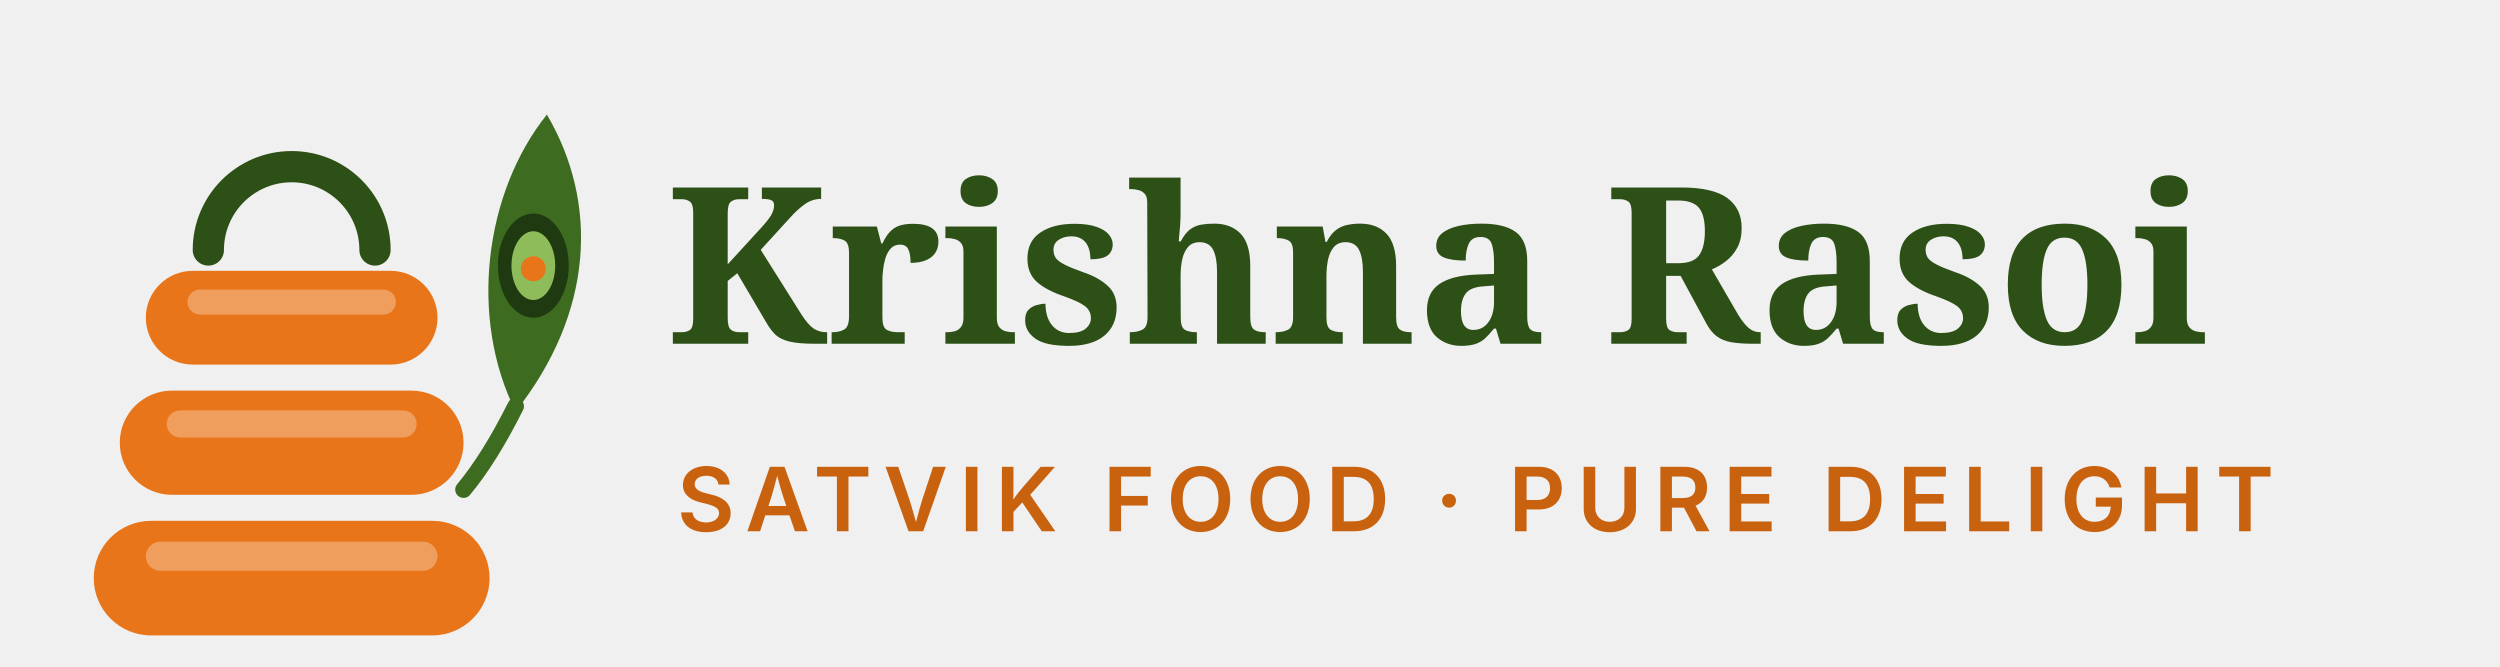
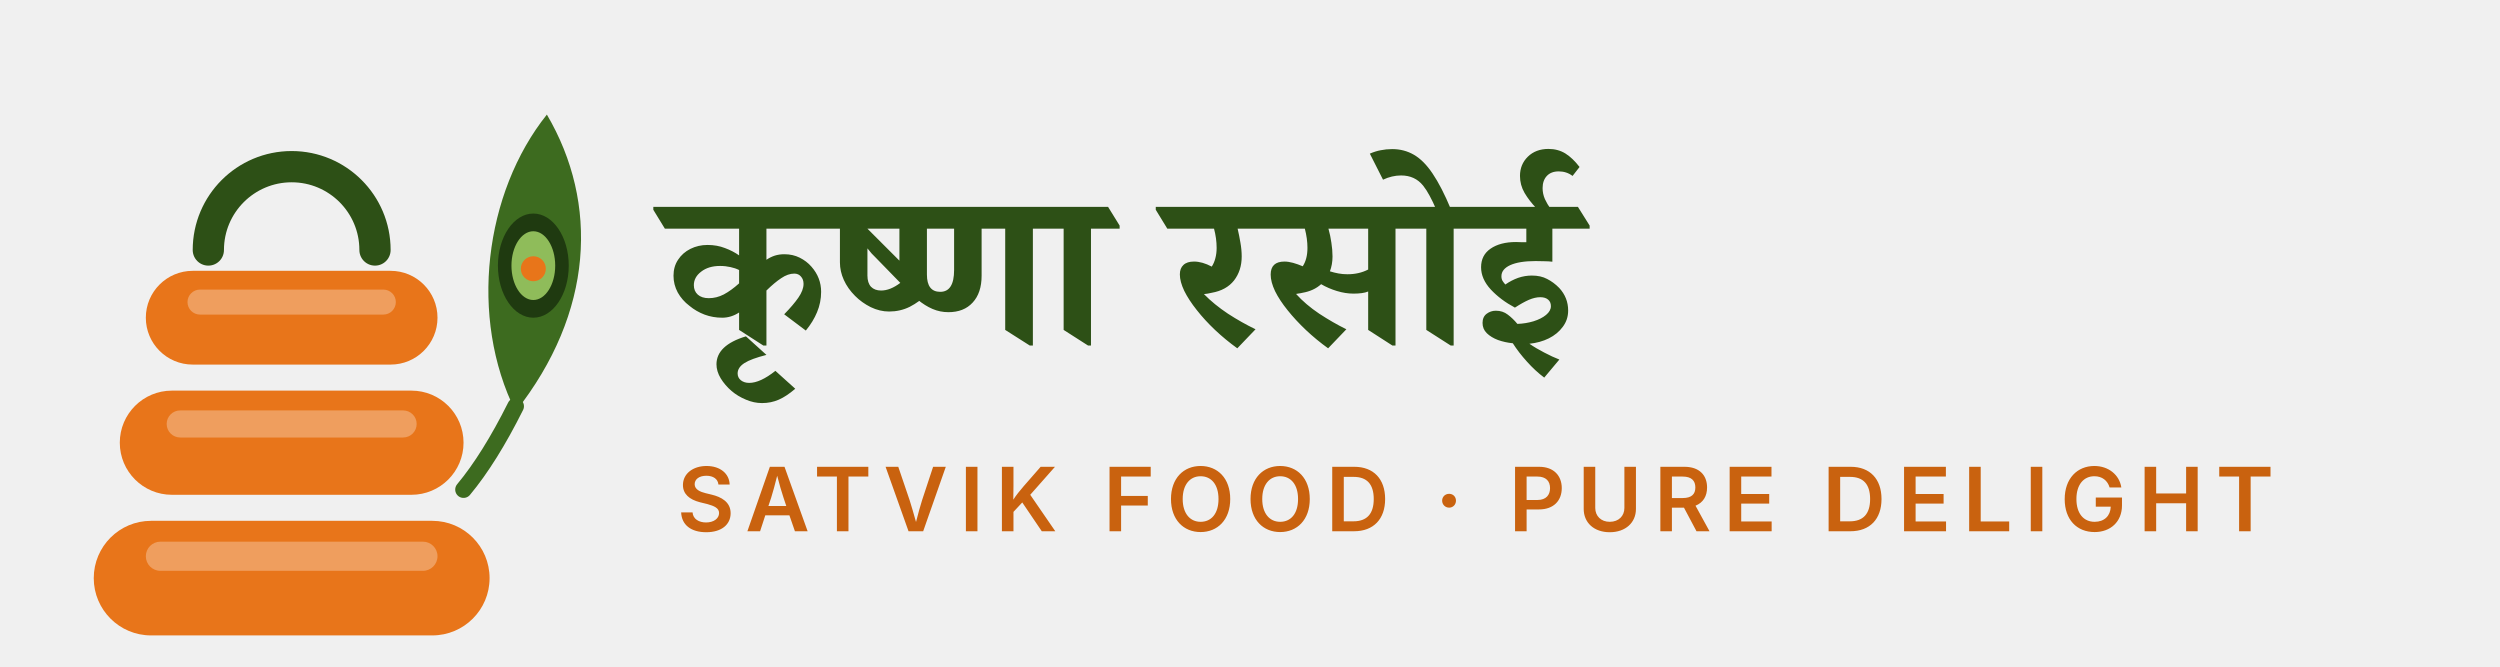
- <svg xmlns="http://www.w3.org/2000/svg" viewBox="0 0 240 64" role="img" aria-label="Krishna Rasoi — Satvik Food, Pure Delight">
+ <svg xmlns="http://www.w3.org/2000/svg" viewBox="0 0 240 64" role="img" aria-label="कृष्णा रसोई — Satvik Food, Pure Delight">
  <g>
    <path d="M52.5 11 C57.5 19.5 57 30 49.5 39.5 C45 30.5 46.5 18.5 52.5 11 Z" fill="#3d6b1f" />
    <ellipse cx="51.2" cy="25.5" rx="3.4" ry="5" fill="#1f3a10" />
    <ellipse cx="51.2" cy="25.5" rx="2.1" ry="3.3" fill="#8fbc5a" />
    <circle cx="51.2" cy="25.8" r="1.2" fill="#e8751a" />
    <path d="M49.5 39 Q47 44 44.5 47" fill="none" stroke="#3d6b1f" stroke-width="1.6" stroke-linecap="round" />
  </g>
  <path d="M20 24 a8 8 0 0 1 16 0" fill="none" stroke="#2d5016" stroke-width="3" stroke-linecap="round" />
  <g fill="#e8751a">
    <rect x="14" y="26" width="28" height="9" rx="4.5" />
    <rect x="11.5" y="37.5" width="33" height="10" rx="5" />
    <rect x="9" y="50" width="38" height="11" rx="5.5" />
  </g>
  <g fill="#fff" opacity="0.3">
    <rect x="18" y="27.8" width="20" height="2.4" rx="1.2" />
    <rect x="16" y="39.4" width="24" height="2.6" rx="1.3" />
    <rect x="14" y="52" width="28" height="2.8" rx="1.4" />
  </g>
-   <text x="64" y="33" font-family="Georgia, 'Noto Serif', 'Times New Roman', serif" font-size="21" font-weight="700" fill="#2d5016">Krishna Rasoi</text>
+   <text x="64" y="33" font-family="'Noto Serif Devanagari', Georgia, 'Noto Serif', 'Times New Roman', serif" font-size="21" font-weight="700" fill="#2d5016">कृष्णा रसोई</text>
  <text x="65" y="51" font-family="Inter, system-ui, sans-serif" font-size="8.5" font-weight="600" fill="#c9620f" letter-spacing="0.13em">SATVIK FOOD · PURE DELIGHT</text>
</svg>
